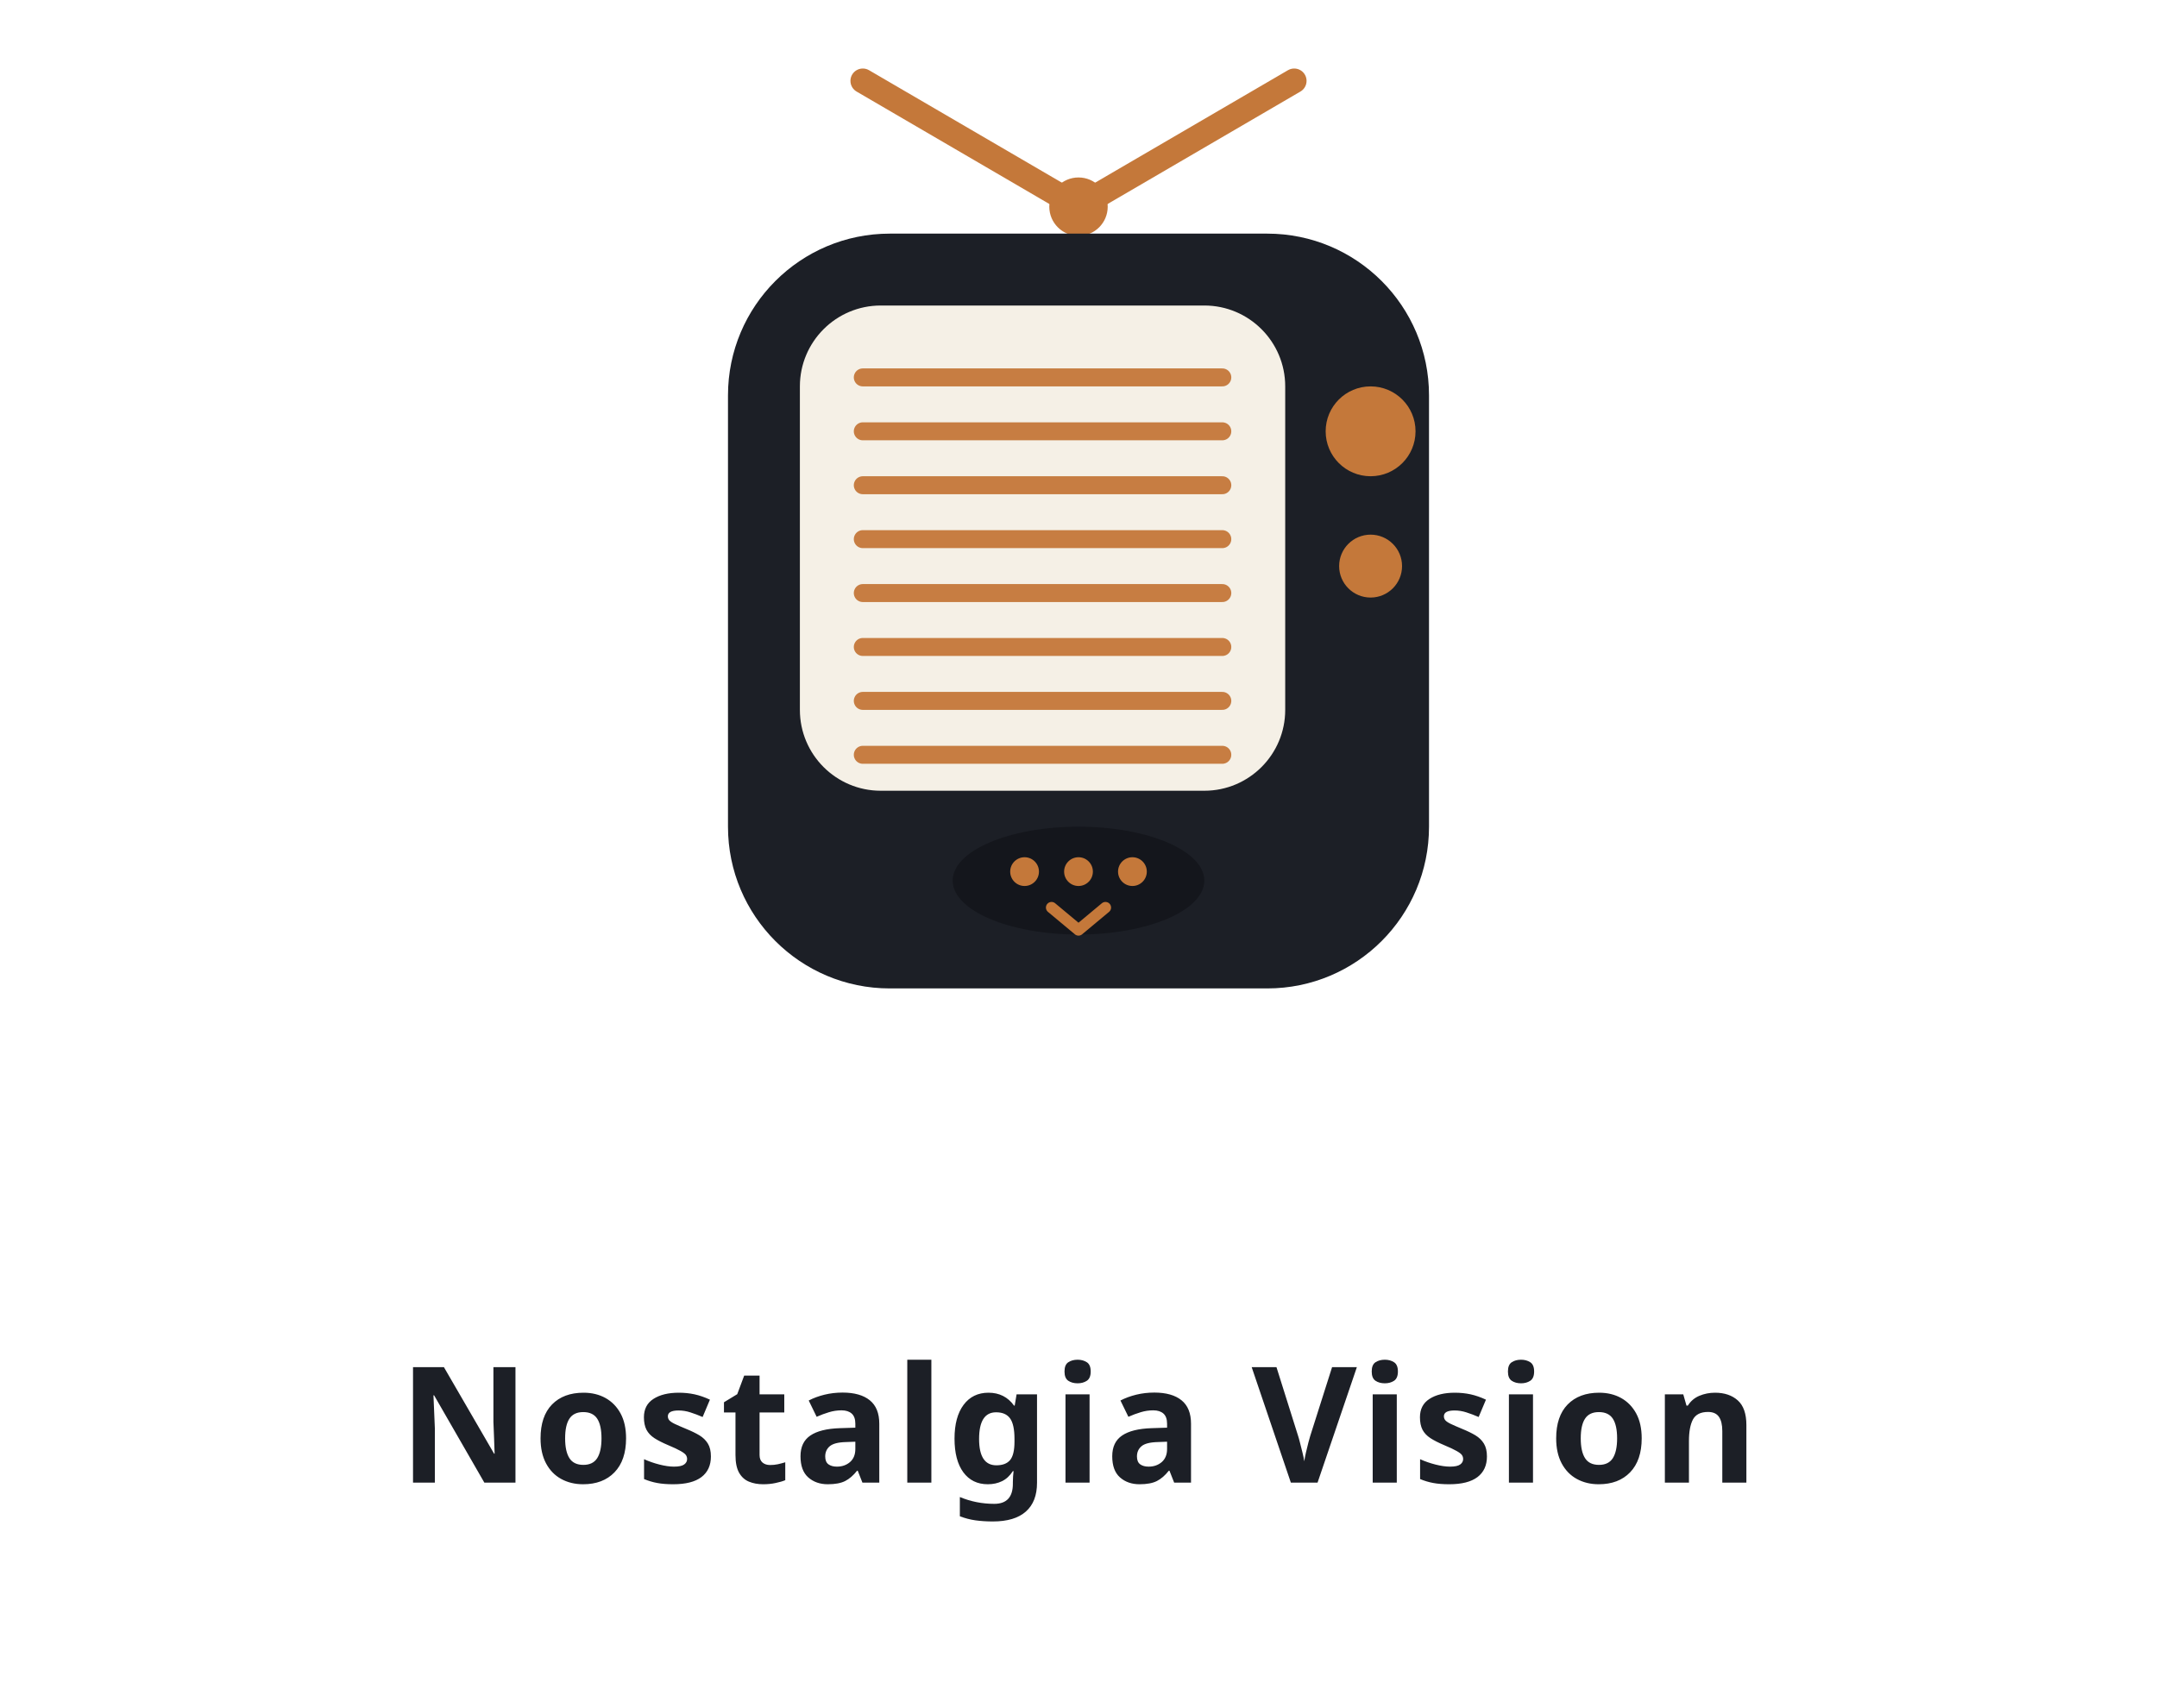
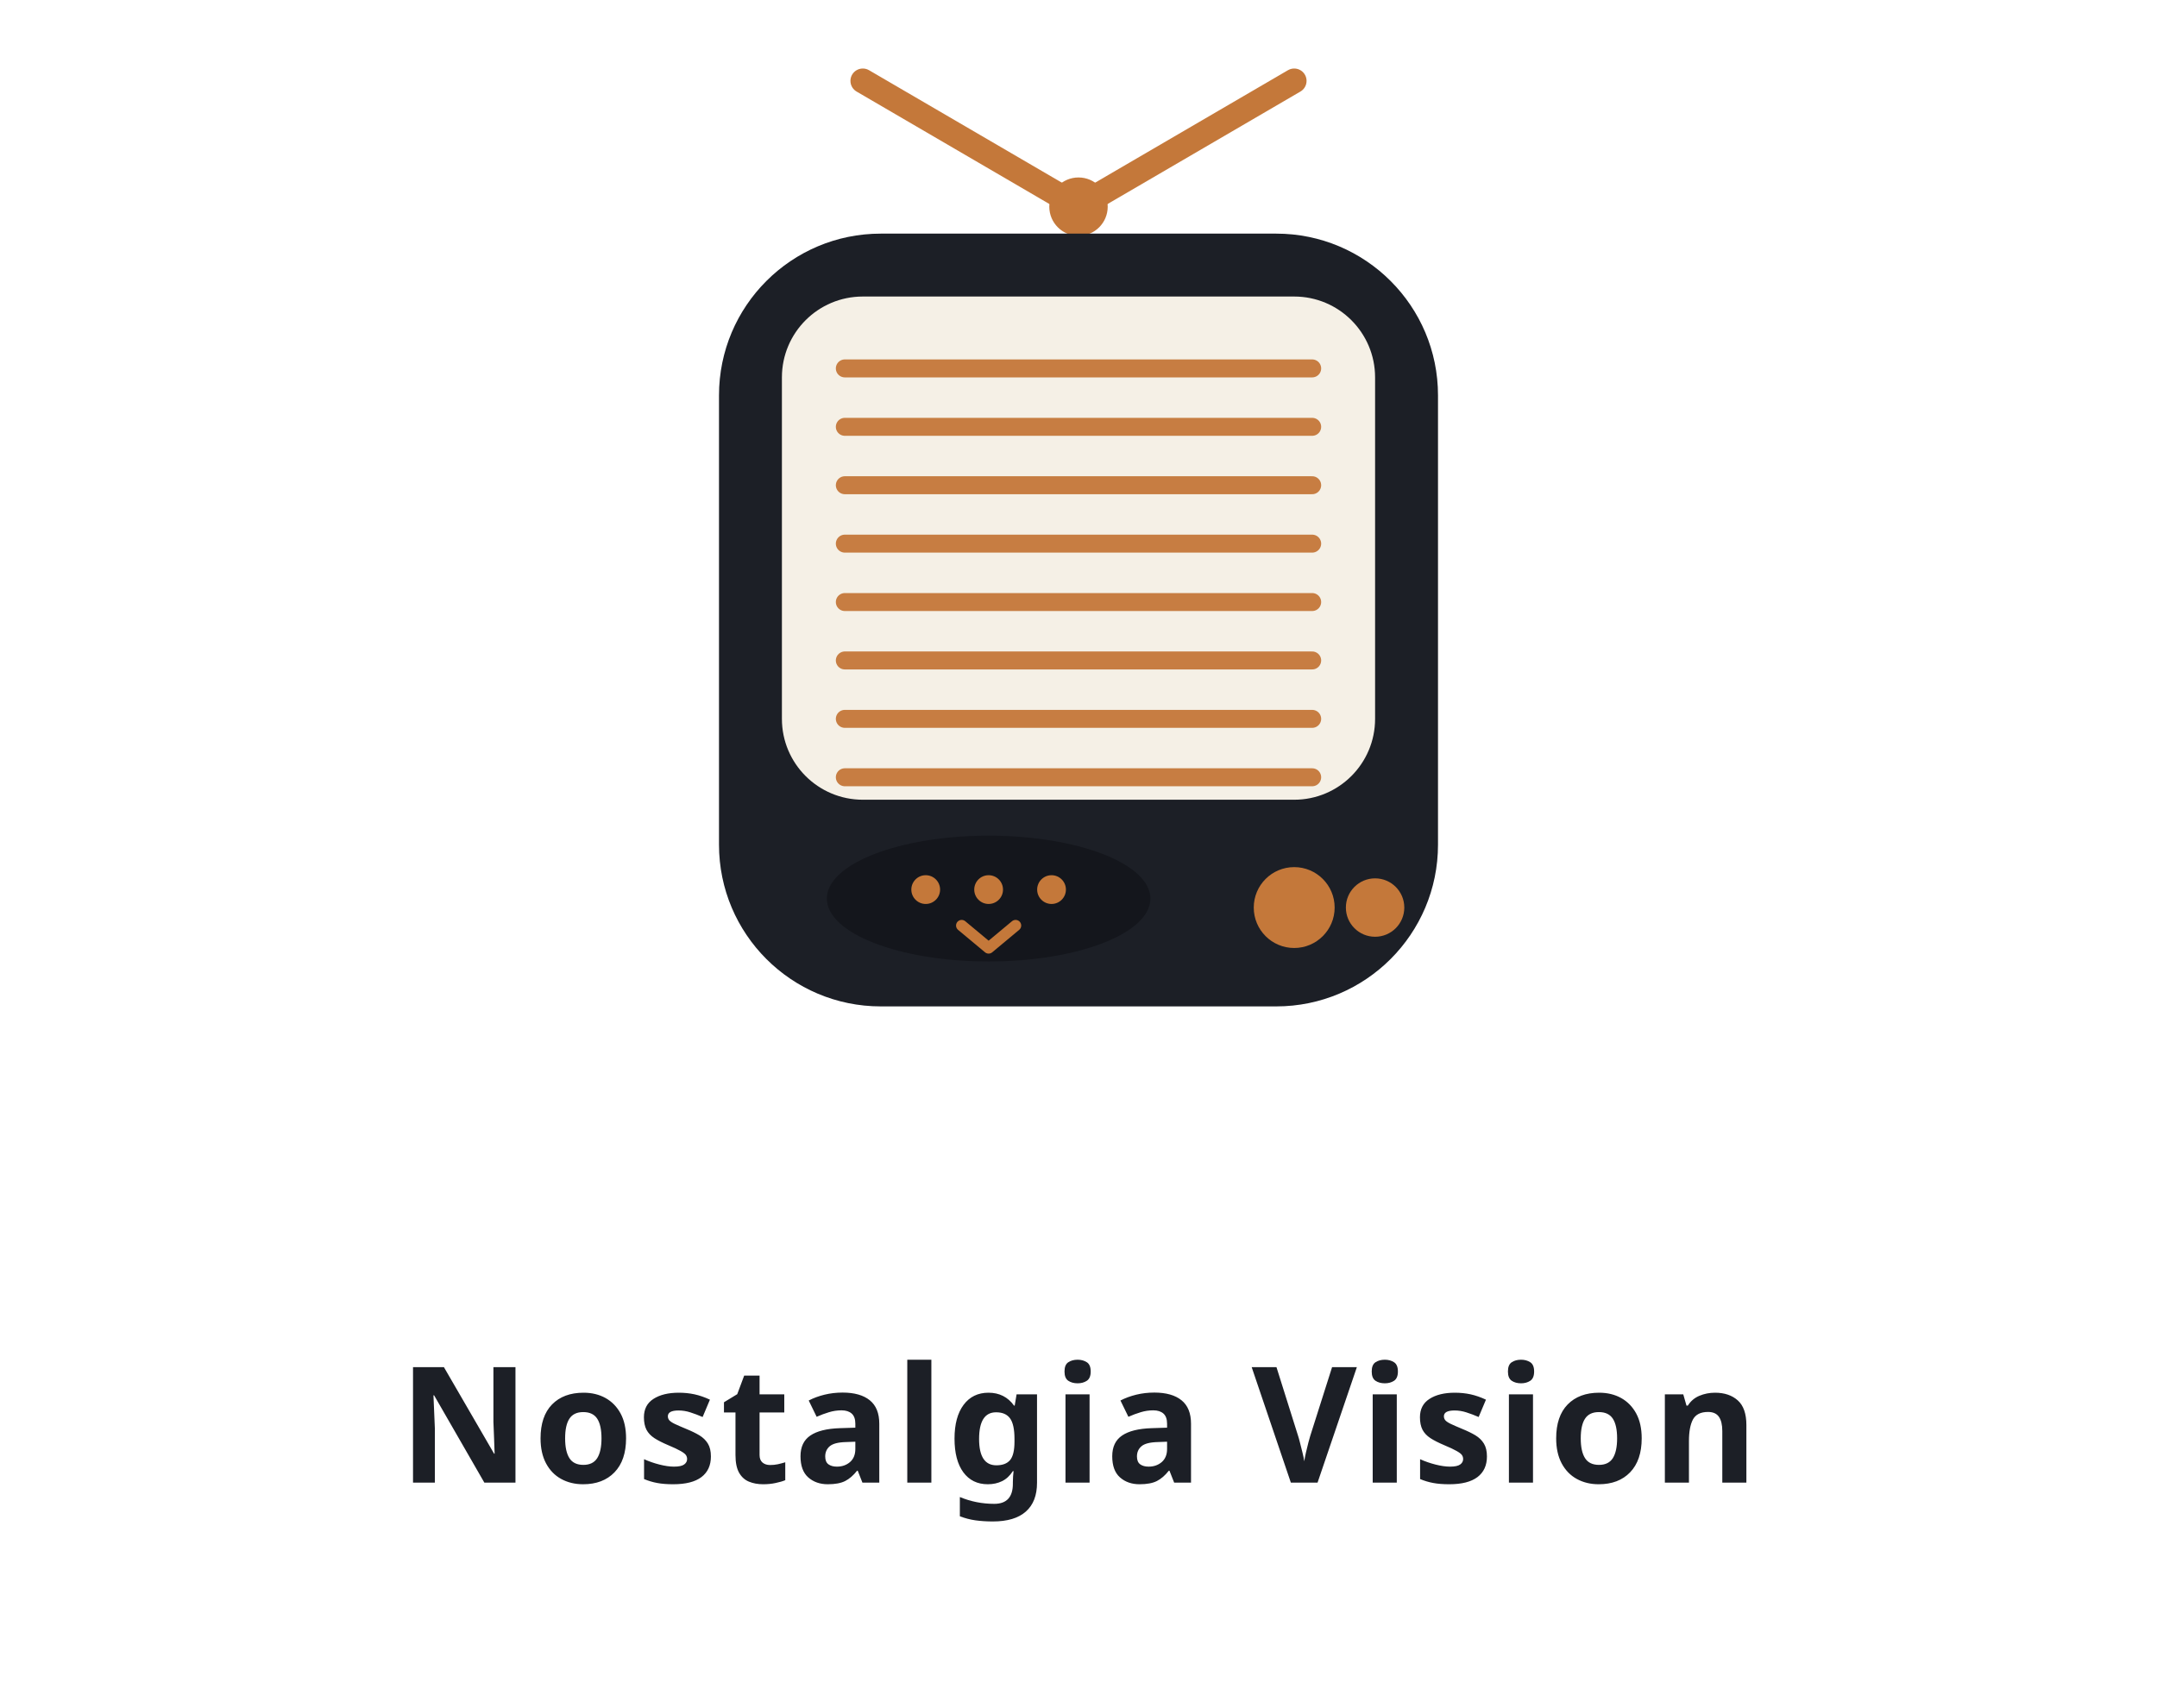
<svg xmlns="http://www.w3.org/2000/svg" viewBox="0 0 480 380" role="img" aria-labelledby="title desc">
  <defs>
    <style>
      .charcoal { fill: #1C1F26; }
      .cream { fill: #F5F0E6; }
      .amber { fill: #C4783A; stroke: #C4783A; }
      .recess { fill: #14161C; }
      .wordmark {
        fill: #1C1F26;
        font-family: "Avenir Next", "Nunito", "Segoe UI", "Helvetica Neue", sans-serif;
        font-size: 36px;
        font-weight: 700;
        letter-spacing: 0.02em;
      }
    </style>
  </defs>
  <g transform="translate(120 8)">
    <g class="amber" stroke-linecap="round" stroke-linejoin="round">
      <circle cx="120" cy="38" r="6" fill="#C4783A" />
      <line x1="120" y1="38" x2="72" y2="10" stroke-width="5.5" />
      <line x1="120" y1="38" x2="168" y2="10" stroke-width="5.5" />
    </g>
-     <rect class="charcoal" x="42" y="44" width="156" height="168" rx="36" ry="36" />
-     <rect class="cream" x="58" y="60" width="108" height="108" rx="18" ry="18" />
+     <rect class="charcoal" x="40" y="44" width="160" height="172" rx="36" ry="36" />
+     <rect class="cream" x="54" y="58" width="132" height="112" rx="18" ry="18" />
    <g stroke="#C4783A" stroke-width="4" stroke-linecap="round" opacity="0.95">
-       <line x1="72" y1="76" x2="152" y2="76" />
-       <line x1="72" y1="88" x2="152" y2="88" />
-       <line x1="72" y1="100" x2="152" y2="100" />
-       <line x1="72" y1="112" x2="152" y2="112" />
-       <line x1="72" y1="124" x2="152" y2="124" />
-       <line x1="72" y1="136" x2="152" y2="136" />
-       <line x1="72" y1="148" x2="152" y2="148" />
-       <line x1="72" y1="160" x2="152" y2="160" />
+       <line x1="68" y1="74" x2="172" y2="74" />
+       <line x1="68" y1="87" x2="172" y2="87" />
+       <line x1="68" y1="100" x2="172" y2="100" />
+       <line x1="68" y1="113" x2="172" y2="113" />
+       <line x1="68" y1="126" x2="172" y2="126" />
+       <line x1="68" y1="139" x2="172" y2="139" />
+       <line x1="68" y1="152" x2="172" y2="152" />
+       <line x1="68" y1="165" x2="172" y2="165" />
    </g>
-     <circle cx="185" cy="88" r="10" fill="#C4783A" />
-     <circle cx="185" cy="118" r="7" fill="#C4783A" />
-     <ellipse class="recess" cx="120" cy="188" rx="28" ry="12" />
-     <circle cx="108" cy="186" r="3.2" fill="#C4783A" />
-     <circle cx="120" cy="186" r="3.2" fill="#C4783A" />
-     <circle cx="132" cy="186" r="3.2" fill="#C4783A" />
-     <path d="M114 194 L120 199 L126 194" fill="none" stroke="#C4783A" stroke-width="2.5" stroke-linecap="round" stroke-linejoin="round" />
+     <ellipse class="recess" cx="100" cy="192" rx="36" ry="14" />
+     <circle cx="86" cy="190" r="3.2" fill="#C4783A" />
+     <circle cx="100" cy="190" r="3.2" fill="#C4783A" />
+     <circle cx="114" cy="190" r="3.2" fill="#C4783A" />
+     <path d="M94 198 L100 203 L106 198" fill="none" stroke="#C4783A" stroke-width="2.5" stroke-linecap="round" stroke-linejoin="round" />
+     <circle cx="168" cy="194" r="9" fill="#C4783A" />
+     <circle cx="186" cy="194" r="6.5" fill="#C4783A" />
  </g>
  <text class="wordmark" x="240" y="330" text-anchor="middle">Nostalgia Vision</text>
</svg>
